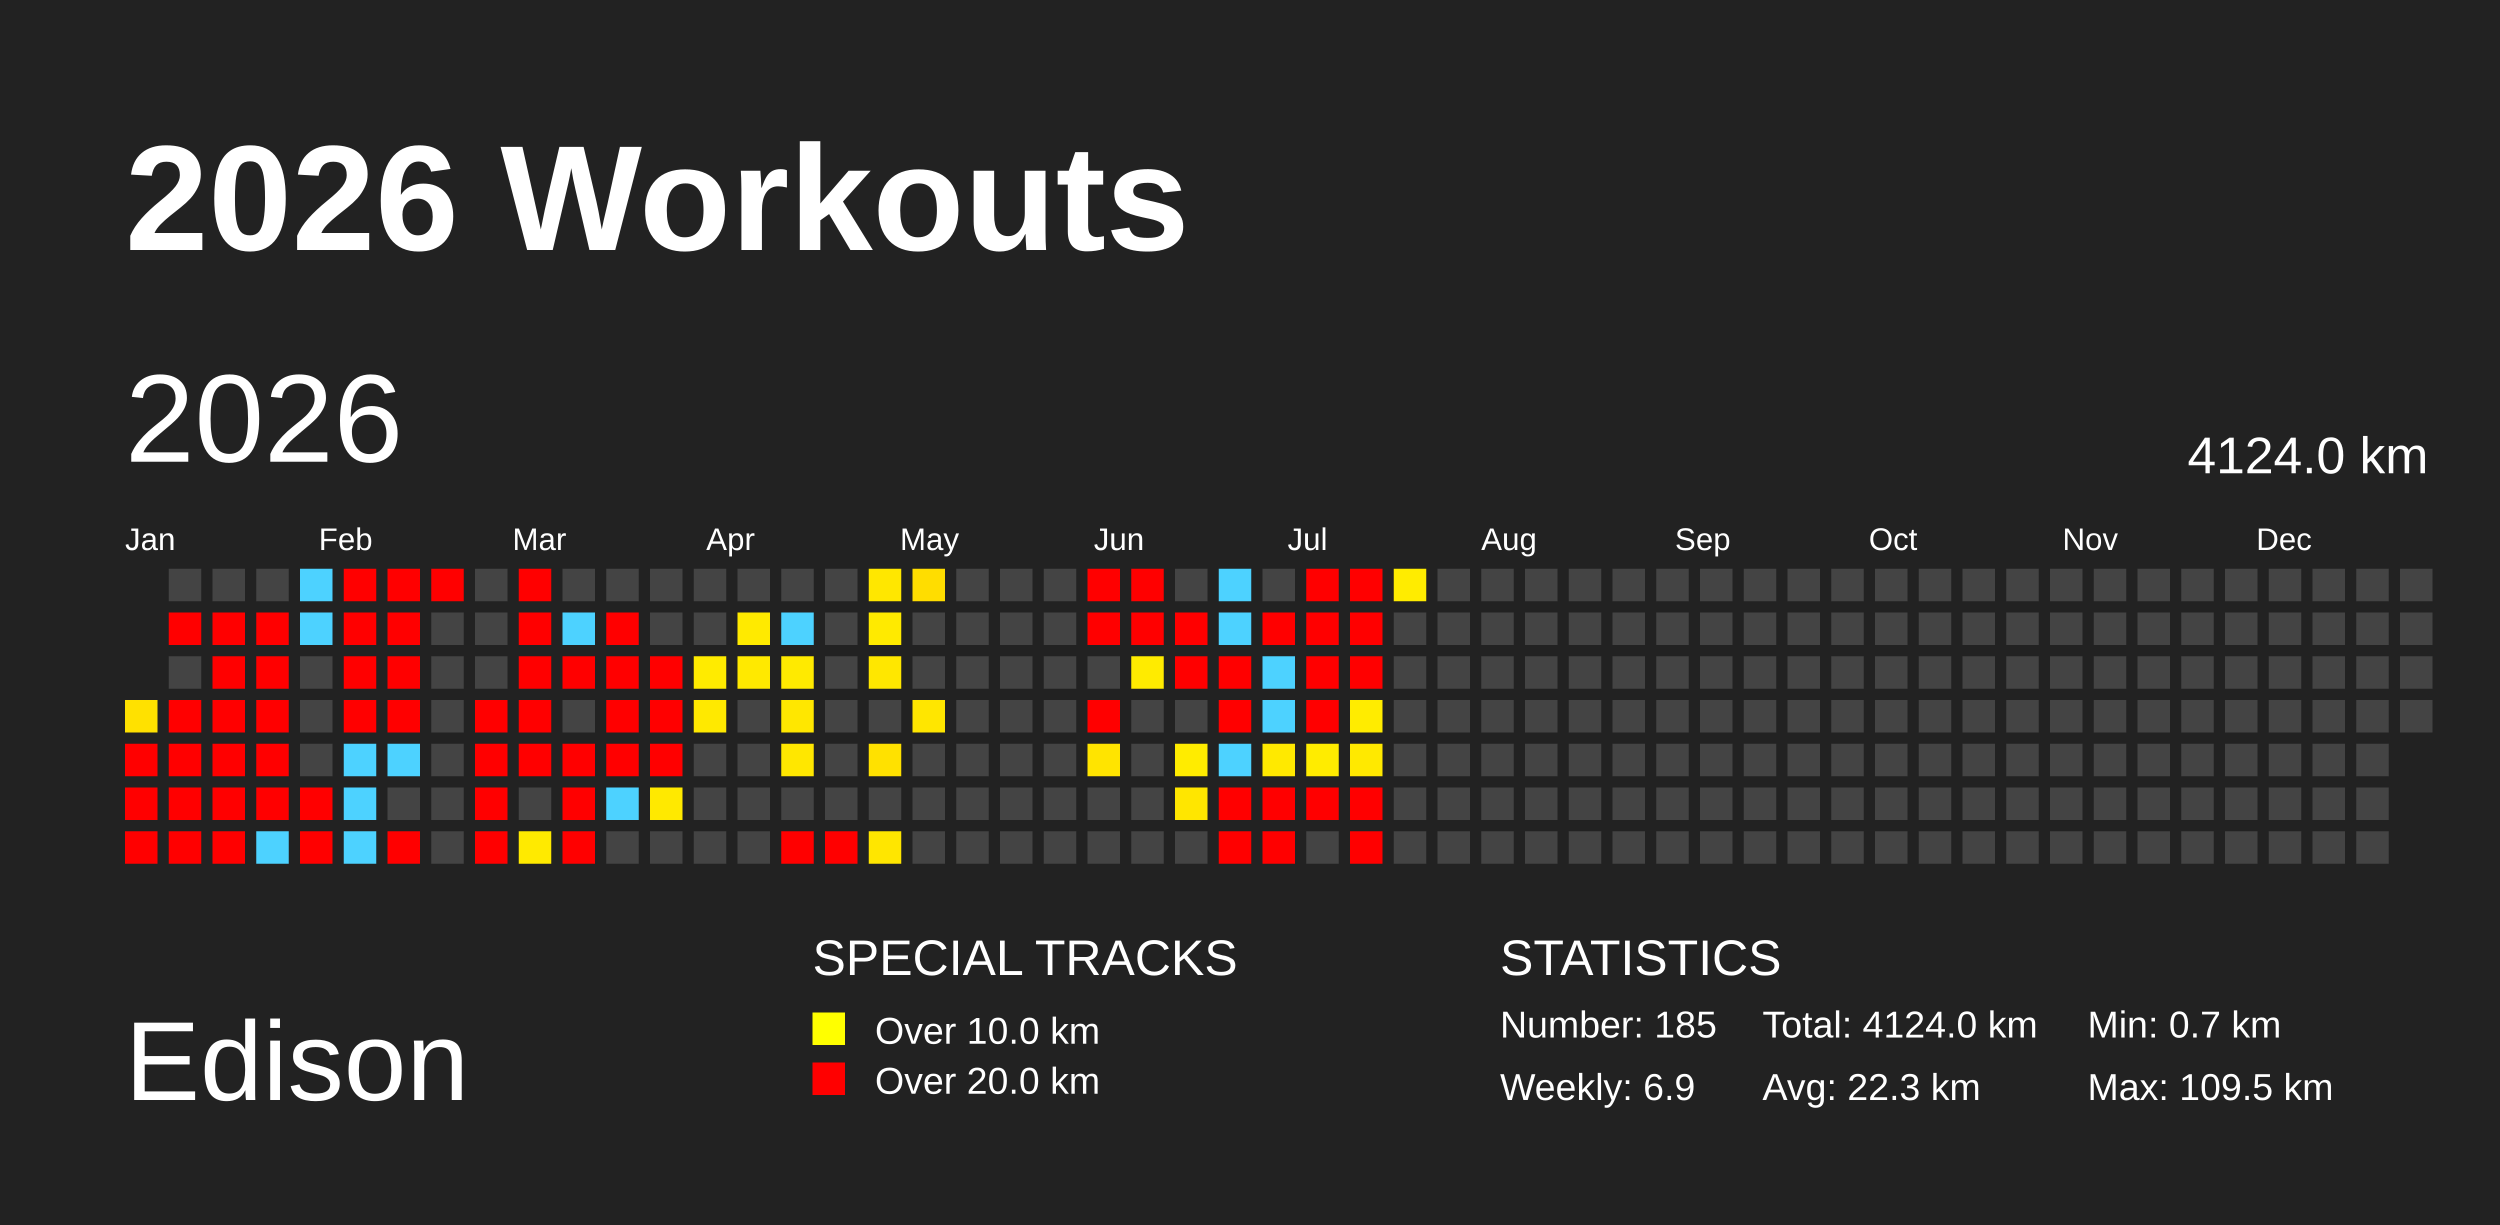
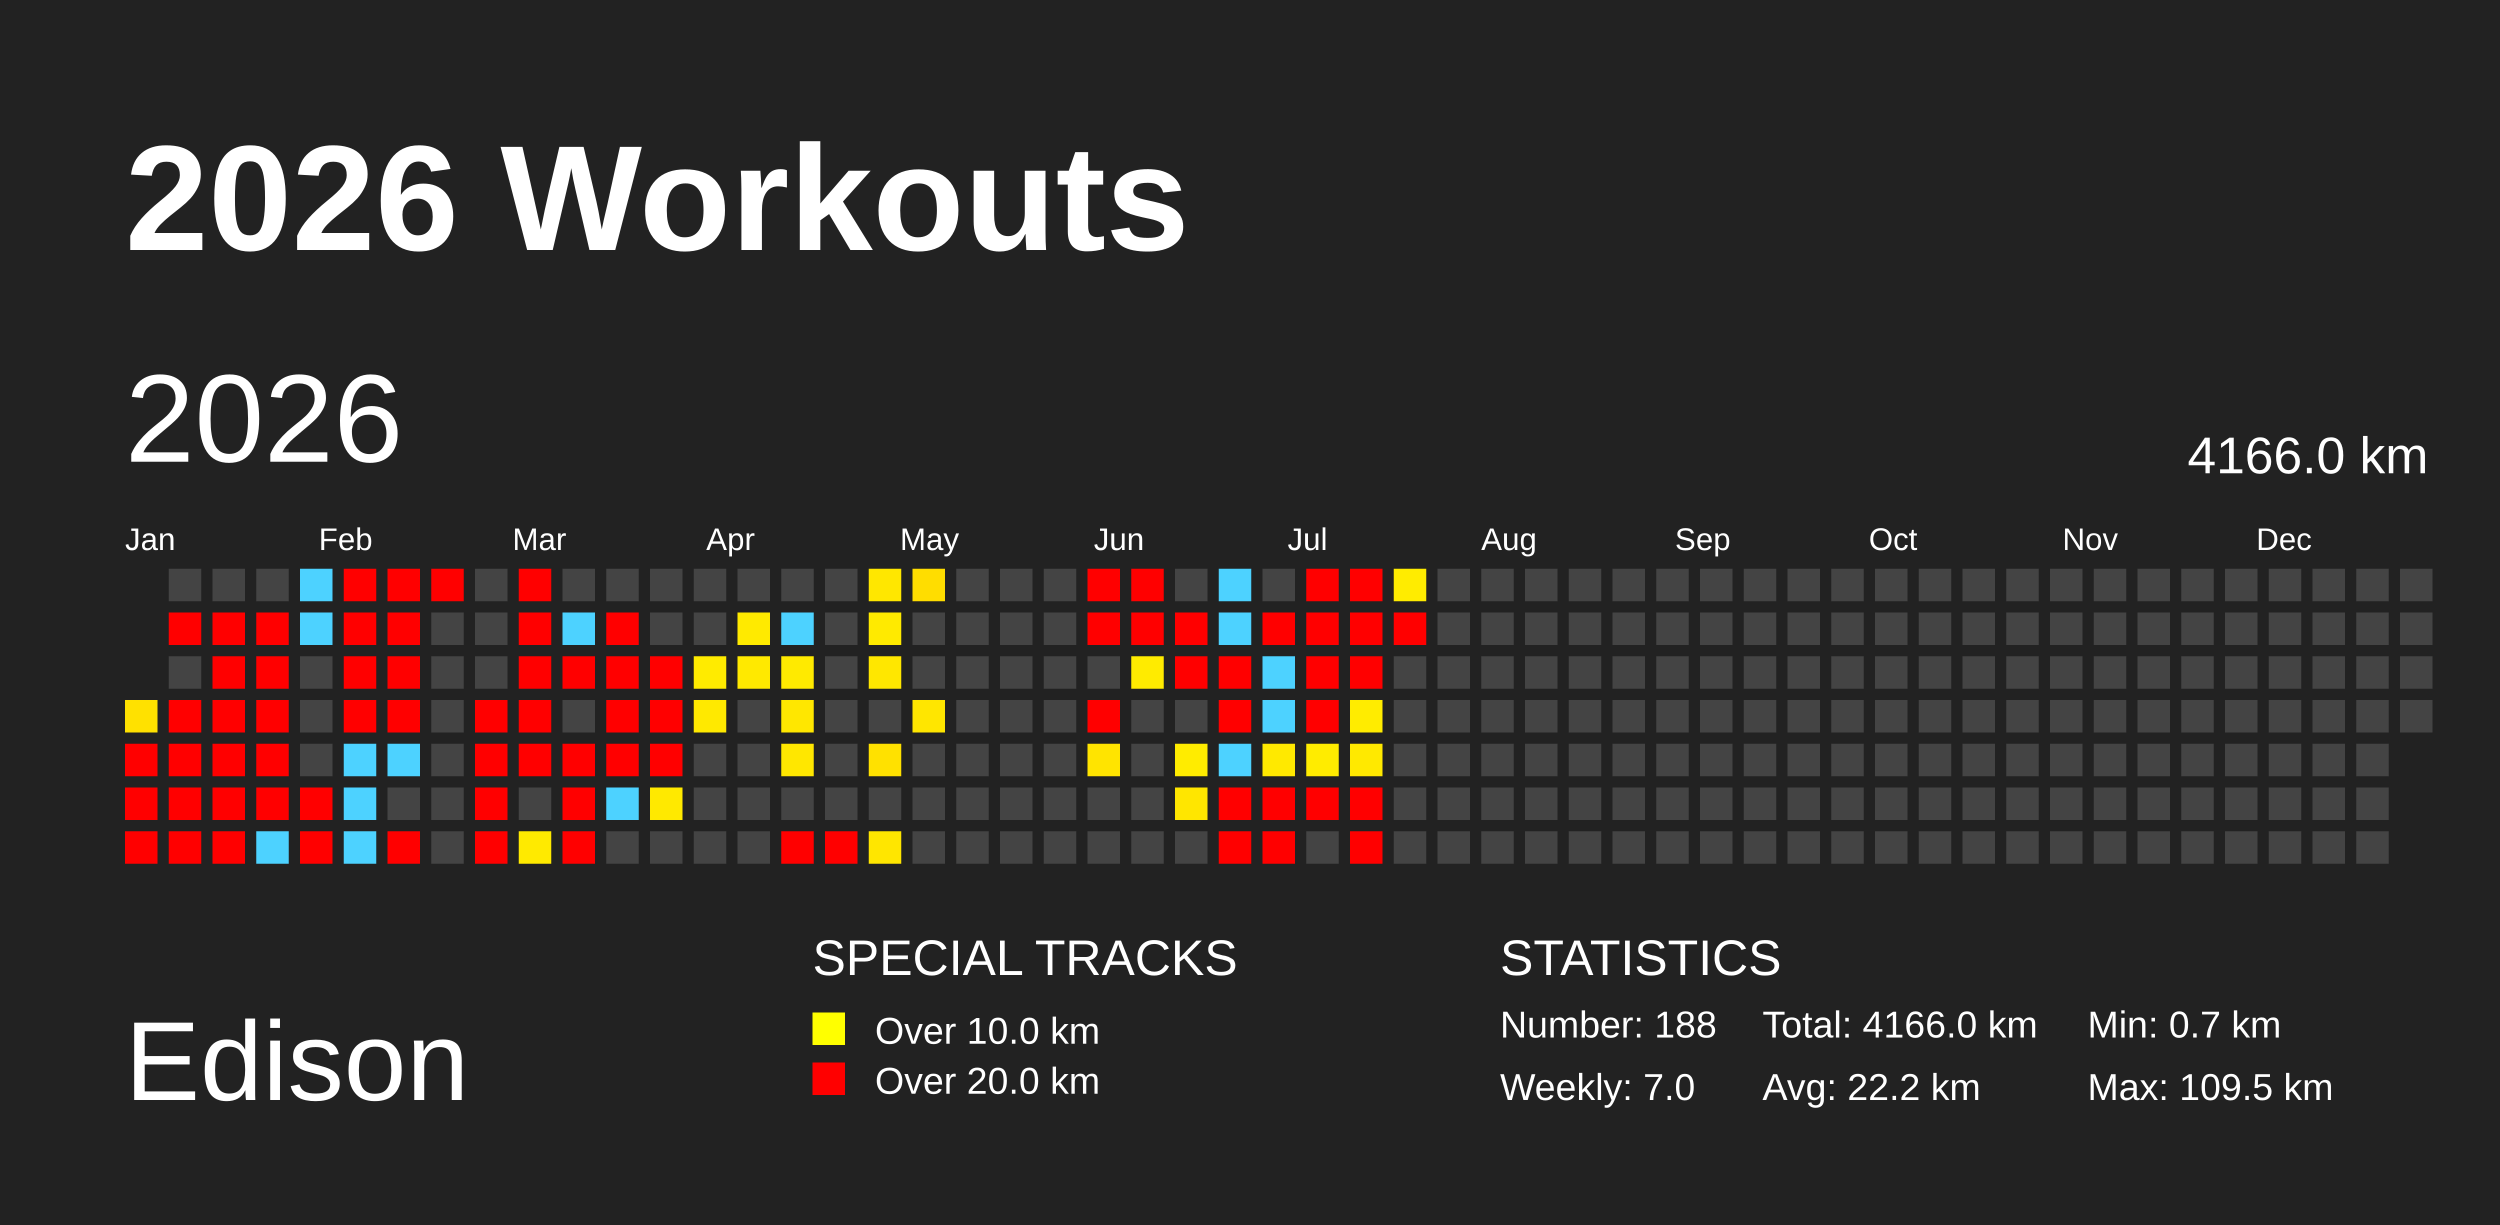
<svg xmlns="http://www.w3.org/2000/svg" baseProfile="full" height="98mm" version="1.1" viewBox="0,0,200,98" width="200mm">
  <defs />
  <rect fill="#222222" height="98" width="200" x="0" y="0" />
  <text fill="#FFFFFF" style="font-size:12px; font-family:Arial; font-weight:bold;" x="10" y="20">2026 Workouts</text>
  <text fill="#FFFFFF" style="font-size:9px; font-family:Arial" x="10" y="88">Edison</text>
  <text fill="#FFFFFF" style="font-size:4px; font-family:Arial" x="65" y="78">SPECIAL TRACKS</text>
  <rect fill="yellow" height="2.6" width="2.6" x="65" y="81" />
  <text fill="#FFFFFF" style="font-size:3px; font-family:Arial" x="70" y="83.5">Over 10.0 km</text>
  <rect fill="red" height="2.6" width="2.6" x="65" y="85" />
  <text fill="#FFFFFF" style="font-size:3px; font-family:Arial" x="70" y="87.5">Over 20.0 km</text>
  <text fill="#FFFFFF" style="font-size:4px; font-family:Arial" x="120" y="78">STATISTICS</text>
-   <text fill="#FFFFFF" style="font-size:3px; font-family:Arial" x="120" y="83">Number: 185</text>
-   <text fill="#FFFFFF" style="font-size:3px; font-family:Arial" x="120" y="88">Weekly: 6.9</text>
-   <text fill="#FFFFFF" style="font-size:3px; font-family:Arial" x="141" y="83">Total: 4124.0 km</text>
-   <text fill="#FFFFFF" style="font-size:3px; font-family:Arial" x="141" y="88">Avg: 22.3 km</text>
+   <text fill="#FFFFFF" style="font-size:3px; font-family:Arial" x="120" y="83">Number: 188</text>
+   <text fill="#FFFFFF" style="font-size:3px; font-family:Arial" x="120" y="88">Weekly: 7.0</text>
+   <text fill="#FFFFFF" style="font-size:3px; font-family:Arial" x="141" y="83">Total: 4166.0 km</text>
+   <text fill="#FFFFFF" style="font-size:3px; font-family:Arial" x="141" y="88">Avg: 22.2 km</text>
  <text fill="#FFFFFF" style="font-size:3px; font-family:Arial" x="167" y="83">Min: 0.7 km</text>
  <text fill="#FFFFFF" style="font-size:3px; font-family:Arial" x="167" y="88">Max: 109.5 km</text>
  <text dominant-baseline="hanging" fill="#FFFFFF" style="font-size:10.0px; font-family:Arial;" x="10" y="30">2026</text>
-   <text dominant-baseline="hanging" fill="#FFFFFF" style="font-size:4.125px; font-family:Arial;" x="175" y="35">4124.0 km</text>
+   <text dominant-baseline="hanging" fill="#FFFFFF" style="font-size:4.125px; font-family:Arial;" x="175" y="35">4166.0 km</text>
  <text fill="#FFFFFF" style="font-size:2.5px; font-family:Arial" x="10.0" y="44">Jan</text>
  <text fill="#FFFFFF" style="font-size:2.5px; font-family:Arial" x="25.5" y="44">Feb</text>
  <text fill="#FFFFFF" style="font-size:2.5px; font-family:Arial" x="41.0" y="44">Mar</text>
  <text fill="#FFFFFF" style="font-size:2.5px; font-family:Arial" x="56.5" y="44">Apr</text>
  <text fill="#FFFFFF" style="font-size:2.5px; font-family:Arial" x="72.0" y="44">May</text>
  <text fill="#FFFFFF" style="font-size:2.5px; font-family:Arial" x="87.5" y="44">Jun</text>
  <text fill="#FFFFFF" style="font-size:2.5px; font-family:Arial" x="103.0" y="44">Jul</text>
  <text fill="#FFFFFF" style="font-size:2.5px; font-family:Arial" x="118.5" y="44">Aug</text>
  <text fill="#FFFFFF" style="font-size:2.5px; font-family:Arial" x="134.0" y="44">Sep</text>
  <text fill="#FFFFFF" style="font-size:2.5px; font-family:Arial" x="149.5" y="44">Oct</text>
  <text fill="#FFFFFF" style="font-size:2.5px; font-family:Arial" x="165.0" y="44">Nov</text>
  <text fill="#FFFFFF" style="font-size:2.5px; font-family:Arial" x="180.5" y="44">Dec</text>
  <rect fill="#ffe100" height="2.6" width="2.6" x="10.0" y="56.0" />
  <rect fill="red" height="2.6" width="2.6" x="10.0" y="59.5" />
  <rect fill="red" height="2.6" width="2.6" x="10.0" y="63.0" />
  <rect fill="red" height="2.6" width="2.6" x="10.0" y="66.5" />
  <rect fill="#444444" height="2.6" width="2.6" x="13.5" y="45.5" />
  <rect fill="red" height="2.6" width="2.6" x="13.5" y="49.0" />
  <rect fill="#444444" height="2.6" width="2.6" x="13.5" y="52.5" />
  <rect fill="red" height="2.6" width="2.6" x="13.5" y="56.0" />
  <rect fill="red" height="2.6" width="2.6" x="13.5" y="59.5" />
  <rect fill="red" height="2.6" width="2.6" x="13.5" y="63.0" />
  <rect fill="red" height="2.6" width="2.6" x="13.5" y="66.5" />
  <rect fill="#444444" height="2.6" width="2.6" x="17.0" y="45.5" />
  <rect fill="red" height="2.6" width="2.6" x="17.0" y="49.0" />
  <rect fill="red" height="2.6" width="2.6" x="17.0" y="52.5" />
  <rect fill="red" height="2.6" width="2.6" x="17.0" y="56.0" />
  <rect fill="red" height="2.6" width="2.6" x="17.0" y="59.5" />
  <rect fill="red" height="2.6" width="2.6" x="17.0" y="63.0" />
  <rect fill="red" height="2.6" width="2.6" x="17.0" y="66.5" />
  <rect fill="#444444" height="2.6" width="2.6" x="20.5" y="45.5" />
  <rect fill="red" height="2.6" width="2.6" x="20.5" y="49.0" />
  <rect fill="red" height="2.6" width="2.6" x="20.5" y="52.5" />
  <rect fill="red" height="2.6" width="2.6" x="20.5" y="56.0" />
  <rect fill="red" height="2.6" width="2.6" x="20.5" y="59.5" />
  <rect fill="red" height="2.6" width="2.6" x="20.5" y="63.0" />
  <rect fill="#4dd2ff" height="2.6" width="2.6" x="20.5" y="66.5" />
  <rect fill="#4dd2ff" height="2.6" width="2.6" x="24.0" y="45.5" />
  <rect fill="#4dd2ff" height="2.6" width="2.6" x="24.0" y="49.0" />
  <rect fill="#444444" height="2.6" width="2.6" x="24.0" y="52.5" />
  <rect fill="#444444" height="2.6" width="2.6" x="24.0" y="56.0" />
  <rect fill="#444444" height="2.6" width="2.6" x="24.0" y="59.5" />
  <rect fill="red" height="2.6" width="2.6" x="24.0" y="63.0" />
  <rect fill="red" height="2.6" width="2.6" x="24.0" y="66.5" />
  <rect fill="red" height="2.6" width="2.6" x="27.5" y="45.5" />
  <rect fill="red" height="2.6" width="2.6" x="27.5" y="49.0" />
  <rect fill="red" height="2.6" width="2.6" x="27.5" y="52.5" />
  <rect fill="red" height="2.6" width="2.6" x="27.5" y="56.0" />
  <rect fill="#4dd2ff" height="2.6" width="2.6" x="27.5" y="59.5" />
  <rect fill="#4dd2ff" height="2.6" width="2.6" x="27.5" y="63.0" />
  <rect fill="#4dd2ff" height="2.6" width="2.6" x="27.5" y="66.5" />
  <rect fill="red" height="2.6" width="2.6" x="31.0" y="45.5" />
  <rect fill="red" height="2.6" width="2.6" x="31.0" y="49.0" />
  <rect fill="red" height="2.6" width="2.6" x="31.0" y="52.5" />
  <rect fill="red" height="2.6" width="2.6" x="31.0" y="56.0" />
  <rect fill="#4dd2ff" height="2.6" width="2.6" x="31.0" y="59.5" />
  <rect fill="#444444" height="2.6" width="2.6" x="31.0" y="63.0" />
  <rect fill="red" height="2.6" width="2.6" x="31.0" y="66.5" />
  <rect fill="red" height="2.6" width="2.6" x="34.5" y="45.5" />
  <rect fill="#444444" height="2.6" width="2.6" x="34.5" y="49.0" />
  <rect fill="#444444" height="2.6" width="2.6" x="34.5" y="52.5" />
  <rect fill="#444444" height="2.6" width="2.6" x="34.5" y="56.0" />
  <rect fill="#444444" height="2.6" width="2.6" x="34.5" y="59.5" />
  <rect fill="#444444" height="2.6" width="2.6" x="34.5" y="63.0" />
  <rect fill="#444444" height="2.6" width="2.6" x="34.5" y="66.5" />
  <rect fill="#444444" height="2.6" width="2.6" x="38.0" y="45.5" />
  <rect fill="#444444" height="2.6" width="2.6" x="38.0" y="49.0" />
  <rect fill="#444444" height="2.6" width="2.6" x="38.0" y="52.5" />
  <rect fill="red" height="2.6" width="2.6" x="38.0" y="56.0" />
  <rect fill="red" height="2.6" width="2.6" x="38.0" y="59.5" />
  <rect fill="red" height="2.6" width="2.6" x="38.0" y="63.0" />
  <rect fill="red" height="2.6" width="2.6" x="38.0" y="66.5" />
  <rect fill="red" height="2.6" width="2.6" x="41.5" y="45.5" />
  <rect fill="red" height="2.6" width="2.6" x="41.5" y="49.0" />
  <rect fill="red" height="2.6" width="2.6" x="41.5" y="52.5" />
  <rect fill="red" height="2.6" width="2.6" x="41.5" y="56.0" />
  <rect fill="red" height="2.6" width="2.6" x="41.5" y="59.5" />
  <rect fill="#444444" height="2.6" width="2.6" x="41.5" y="63.0" />
  <rect fill="#ffea00" height="2.6" width="2.6" x="41.5" y="66.5" />
  <rect fill="#444444" height="2.6" width="2.6" x="45.0" y="45.5" />
  <rect fill="#4dd2ff" height="2.6" width="2.6" x="45.0" y="49.0" />
  <rect fill="red" height="2.6" width="2.6" x="45.0" y="52.5" />
  <rect fill="#444444" height="2.6" width="2.6" x="45.0" y="56.0" />
  <rect fill="red" height="2.6" width="2.6" x="45.0" y="59.5" />
  <rect fill="red" height="2.6" width="2.6" x="45.0" y="63.0" />
  <rect fill="red" height="2.6" width="2.6" x="45.0" y="66.5" />
  <rect fill="#444444" height="2.6" width="2.6" x="48.5" y="45.5" />
  <rect fill="red" height="2.6" width="2.6" x="48.5" y="49.0" />
  <rect fill="red" height="2.6" width="2.6" x="48.5" y="52.5" />
  <rect fill="red" height="2.6" width="2.6" x="48.5" y="56.0" />
  <rect fill="red" height="2.6" width="2.6" x="48.5" y="59.5" />
  <rect fill="#4dd2ff" height="2.6" width="2.6" x="48.5" y="63.0" />
  <rect fill="#444444" height="2.6" width="2.6" x="48.5" y="66.5" />
  <rect fill="#444444" height="2.6" width="2.6" x="52.0" y="45.5" />
  <rect fill="#444444" height="2.6" width="2.6" x="52.0" y="49.0" />
  <rect fill="red" height="2.6" width="2.6" x="52.0" y="52.5" />
  <rect fill="red" height="2.6" width="2.6" x="52.0" y="56.0" />
  <rect fill="red" height="2.6" width="2.6" x="52.0" y="59.5" />
  <rect fill="#ffe900" height="2.6" width="2.6" x="52.0" y="63.0" />
  <rect fill="#444444" height="2.6" width="2.6" x="52.0" y="66.5" />
  <rect fill="#444444" height="2.6" width="2.6" x="55.5" y="45.5" />
  <rect fill="#444444" height="2.6" width="2.6" x="55.5" y="49.0" />
  <rect fill="#ffeb00" height="2.6" width="2.6" x="55.5" y="52.5" />
  <rect fill="#ffe900" height="2.6" width="2.6" x="55.5" y="56.0" />
  <rect fill="#444444" height="2.6" width="2.6" x="55.5" y="59.5" />
  <rect fill="#444444" height="2.6" width="2.6" x="55.5" y="63.0" />
  <rect fill="#444444" height="2.6" width="2.6" x="55.5" y="66.5" />
  <rect fill="#444444" height="2.6" width="2.6" x="59.0" y="45.5" />
  <rect fill="#ffea00" height="2.6" width="2.6" x="59.0" y="49.0" />
  <rect fill="#ffe900" height="2.6" width="2.6" x="59.0" y="52.5" />
  <rect fill="#444444" height="2.6" width="2.6" x="59.0" y="56.0" />
  <rect fill="#444444" height="2.6" width="2.6" x="59.0" y="59.5" />
  <rect fill="#444444" height="2.6" width="2.6" x="59.0" y="63.0" />
  <rect fill="#444444" height="2.6" width="2.6" x="59.0" y="66.5" />
  <rect fill="#444444" height="2.6" width="2.6" x="62.5" y="45.5" />
  <rect fill="#4dd2ff" height="2.6" width="2.6" x="62.5" y="49.0" />
  <rect fill="#ffea00" height="2.6" width="2.6" x="62.5" y="52.5" />
  <rect fill="#ffe700" height="2.6" width="2.6" x="62.5" y="56.0" />
  <rect fill="#ffe700" height="2.6" width="2.6" x="62.5" y="59.5" />
  <rect fill="#444444" height="2.6" width="2.6" x="62.5" y="63.0" />
  <rect fill="red" height="2.6" width="2.6" x="62.5" y="66.5" />
  <rect fill="#444444" height="2.6" width="2.6" x="66.0" y="45.5" />
  <rect fill="#444444" height="2.6" width="2.6" x="66.0" y="49.0" />
  <rect fill="#444444" height="2.6" width="2.6" x="66.0" y="52.5" />
  <rect fill="#444444" height="2.6" width="2.6" x="66.0" y="56.0" />
  <rect fill="#444444" height="2.6" width="2.6" x="66.0" y="59.5" />
  <rect fill="#444444" height="2.6" width="2.6" x="66.0" y="63.0" />
  <rect fill="red" height="2.6" width="2.6" x="66.0" y="66.5" />
  <rect fill="#ffe700" height="2.6" width="2.6" x="69.5" y="45.5" />
  <rect fill="#ffea00" height="2.6" width="2.6" x="69.5" y="49.0" />
  <rect fill="#ffe700" height="2.6" width="2.6" x="69.5" y="52.5" />
  <rect fill="#444444" height="2.6" width="2.6" x="69.5" y="56.0" />
  <rect fill="#ffe100" height="2.6" width="2.6" x="69.5" y="59.5" />
  <rect fill="#444444" height="2.6" width="2.6" x="69.5" y="63.0" />
  <rect fill="#ffe600" height="2.6" width="2.6" x="69.5" y="66.5" />
  <rect fill="#ffdd00" height="2.6" width="2.6" x="73.0" y="45.5" />
  <rect fill="#444444" height="2.6" width="2.6" x="73.0" y="49.0" />
  <rect fill="#444444" height="2.6" width="2.6" x="73.0" y="52.5" />
  <rect fill="#ffe600" height="2.6" width="2.6" x="73.0" y="56.0" />
  <rect fill="#444444" height="2.6" width="2.6" x="73.0" y="59.5" />
  <rect fill="#444444" height="2.6" width="2.6" x="73.0" y="63.0" />
  <rect fill="#444444" height="2.6" width="2.6" x="73.0" y="66.5" />
  <rect fill="#444444" height="2.6" width="2.6" x="76.5" y="45.5" />
  <rect fill="#444444" height="2.6" width="2.6" x="76.5" y="49.0" />
  <rect fill="#444444" height="2.6" width="2.6" x="76.5" y="52.5" />
  <rect fill="#444444" height="2.6" width="2.6" x="76.5" y="56.0" />
  <rect fill="#444444" height="2.6" width="2.6" x="76.5" y="59.5" />
  <rect fill="#444444" height="2.6" width="2.6" x="76.5" y="63.0" />
  <rect fill="#444444" height="2.6" width="2.6" x="76.5" y="66.5" />
  <rect fill="#444444" height="2.6" width="2.6" x="80.0" y="45.5" />
  <rect fill="#444444" height="2.6" width="2.6" x="80.0" y="49.0" />
  <rect fill="#444444" height="2.6" width="2.6" x="80.0" y="52.5" />
  <rect fill="#444444" height="2.6" width="2.6" x="80.0" y="56.0" />
  <rect fill="#444444" height="2.6" width="2.6" x="80.0" y="59.5" />
  <rect fill="#444444" height="2.6" width="2.6" x="80.0" y="63.0" />
  <rect fill="#444444" height="2.6" width="2.6" x="80.0" y="66.5" />
  <rect fill="#444444" height="2.6" width="2.6" x="83.5" y="45.5" />
  <rect fill="#444444" height="2.6" width="2.6" x="83.5" y="49.0" />
  <rect fill="#444444" height="2.6" width="2.6" x="83.5" y="52.5" />
  <rect fill="#444444" height="2.6" width="2.6" x="83.5" y="56.0" />
  <rect fill="#444444" height="2.6" width="2.6" x="83.5" y="59.5" />
  <rect fill="#444444" height="2.6" width="2.6" x="83.5" y="63.0" />
  <rect fill="#444444" height="2.6" width="2.6" x="83.5" y="66.5" />
  <rect fill="red" height="2.6" width="2.6" x="87.0" y="45.5" />
  <rect fill="red" height="2.6" width="2.6" x="87.0" y="49.0" />
  <rect fill="#444444" height="2.6" width="2.6" x="87.0" y="52.5" />
  <rect fill="red" height="2.6" width="2.6" x="87.0" y="56.0" />
  <rect fill="#ffe400" height="2.6" width="2.6" x="87.0" y="59.5" />
  <rect fill="#444444" height="2.6" width="2.6" x="87.0" y="63.0" />
  <rect fill="#444444" height="2.6" width="2.6" x="87.0" y="66.5" />
  <rect fill="red" height="2.6" width="2.6" x="90.5" y="45.5" />
  <rect fill="red" height="2.6" width="2.6" x="90.5" y="49.0" />
  <rect fill="#ffeb00" height="2.6" width="2.6" x="90.5" y="52.5" />
  <rect fill="#444444" height="2.6" width="2.6" x="90.5" y="56.0" />
  <rect fill="#444444" height="2.6" width="2.6" x="90.5" y="59.5" />
  <rect fill="#444444" height="2.6" width="2.6" x="90.5" y="63.0" />
  <rect fill="#444444" height="2.6" width="2.6" x="90.5" y="66.5" />
  <rect fill="#444444" height="2.6" width="2.6" x="94.0" y="45.5" />
  <rect fill="red" height="2.6" width="2.6" x="94.0" y="49.0" />
  <rect fill="red" height="2.6" width="2.6" x="94.0" y="52.5" />
  <rect fill="#444444" height="2.6" width="2.6" x="94.0" y="56.0" />
  <rect fill="#ffec00" height="2.6" width="2.6" x="94.0" y="59.5" />
  <rect fill="#ffe600" height="2.6" width="2.6" x="94.0" y="63.0" />
  <rect fill="#444444" height="2.6" width="2.6" x="94.0" y="66.5" />
  <rect fill="#4dd2ff" height="2.6" width="2.6" x="97.5" y="45.5" />
  <rect fill="#4dd2ff" height="2.6" width="2.6" x="97.5" y="49.0" />
  <rect fill="red" height="2.6" width="2.6" x="97.5" y="52.5" />
  <rect fill="red" height="2.6" width="2.6" x="97.5" y="56.0" />
  <rect fill="#4dd2ff" height="2.6" width="2.6" x="97.5" y="59.5" />
  <rect fill="red" height="2.6" width="2.6" x="97.5" y="63.0" />
  <rect fill="red" height="2.6" width="2.6" x="97.5" y="66.5" />
  <rect fill="#444444" height="2.6" width="2.6" x="101.0" y="45.5" />
  <rect fill="red" height="2.6" width="2.6" x="101.0" y="49.0" />
  <rect fill="#4dd2ff" height="2.6" width="2.6" x="101.0" y="52.5" />
  <rect fill="#4dd2ff" height="2.6" width="2.6" x="101.0" y="56.0" />
  <rect fill="#ffe900" height="2.6" width="2.6" x="101.0" y="59.5" />
  <rect fill="red" height="2.6" width="2.6" x="101.0" y="63.0" />
  <rect fill="red" height="2.6" width="2.6" x="101.0" y="66.5" />
  <rect fill="red" height="2.6" width="2.6" x="104.5" y="45.5" />
  <rect fill="red" height="2.6" width="2.6" x="104.5" y="49.0" />
  <rect fill="red" height="2.6" width="2.6" x="104.5" y="52.5" />
  <rect fill="red" height="2.6" width="2.6" x="104.5" y="56.0" />
  <rect fill="#ffec00" height="2.6" width="2.6" x="104.5" y="59.5" />
  <rect fill="red" height="2.6" width="2.6" x="104.5" y="63.0" />
  <rect fill="#444444" height="2.6" width="2.6" x="104.5" y="66.5" />
  <rect fill="red" height="2.6" width="2.6" x="108.0" y="45.5" />
  <rect fill="red" height="2.6" width="2.6" x="108.0" y="49.0" />
  <rect fill="red" height="2.6" width="2.6" x="108.0" y="52.5" />
  <rect fill="#ffec00" height="2.6" width="2.6" x="108.0" y="56.0" />
  <rect fill="#ffe900" height="2.6" width="2.6" x="108.0" y="59.5" />
  <rect fill="red" height="2.6" width="2.6" x="108.0" y="63.0" />
  <rect fill="red" height="2.6" width="2.6" x="108.0" y="66.5" />
  <rect fill="#ffec00" height="2.6" width="2.6" x="111.5" y="45.5" />
-   <rect fill="#444444" height="2.6" width="2.6" x="111.5" y="49.0" />
+   <rect fill="red" height="2.6" width="2.6" x="111.5" y="49.0" />
  <rect fill="#444444" height="2.6" width="2.6" x="111.5" y="52.5" />
  <rect fill="#444444" height="2.6" width="2.6" x="111.5" y="56.0" />
  <rect fill="#444444" height="2.6" width="2.6" x="111.5" y="59.5" />
  <rect fill="#444444" height="2.6" width="2.6" x="111.5" y="63.0" />
  <rect fill="#444444" height="2.6" width="2.6" x="111.5" y="66.5" />
  <rect fill="#444444" height="2.6" width="2.6" x="115.0" y="45.5" />
  <rect fill="#444444" height="2.6" width="2.6" x="115.0" y="49.0" />
  <rect fill="#444444" height="2.6" width="2.6" x="115.0" y="52.5" />
  <rect fill="#444444" height="2.6" width="2.6" x="115.0" y="56.0" />
  <rect fill="#444444" height="2.6" width="2.6" x="115.0" y="59.5" />
  <rect fill="#444444" height="2.6" width="2.6" x="115.0" y="63.0" />
  <rect fill="#444444" height="2.6" width="2.6" x="115.0" y="66.5" />
  <rect fill="#444444" height="2.6" width="2.6" x="118.5" y="45.5" />
  <rect fill="#444444" height="2.6" width="2.6" x="118.5" y="49.0" />
  <rect fill="#444444" height="2.6" width="2.6" x="118.5" y="52.5" />
  <rect fill="#444444" height="2.6" width="2.6" x="118.5" y="56.0" />
  <rect fill="#444444" height="2.6" width="2.6" x="118.5" y="59.5" />
  <rect fill="#444444" height="2.6" width="2.6" x="118.5" y="63.0" />
  <rect fill="#444444" height="2.6" width="2.6" x="118.5" y="66.5" />
  <rect fill="#444444" height="2.6" width="2.6" x="122.0" y="45.5" />
  <rect fill="#444444" height="2.6" width="2.6" x="122.0" y="49.0" />
  <rect fill="#444444" height="2.6" width="2.6" x="122.0" y="52.5" />
  <rect fill="#444444" height="2.6" width="2.6" x="122.0" y="56.0" />
  <rect fill="#444444" height="2.6" width="2.6" x="122.0" y="59.5" />
  <rect fill="#444444" height="2.6" width="2.6" x="122.0" y="63.0" />
  <rect fill="#444444" height="2.6" width="2.6" x="122.0" y="66.5" />
  <rect fill="#444444" height="2.6" width="2.6" x="125.5" y="45.5" />
  <rect fill="#444444" height="2.6" width="2.6" x="125.5" y="49.0" />
  <rect fill="#444444" height="2.6" width="2.6" x="125.5" y="52.5" />
  <rect fill="#444444" height="2.6" width="2.6" x="125.5" y="56.0" />
  <rect fill="#444444" height="2.6" width="2.6" x="125.5" y="59.5" />
  <rect fill="#444444" height="2.6" width="2.6" x="125.5" y="63.0" />
  <rect fill="#444444" height="2.6" width="2.6" x="125.5" y="66.5" />
  <rect fill="#444444" height="2.6" width="2.6" x="129.0" y="45.5" />
  <rect fill="#444444" height="2.6" width="2.6" x="129.0" y="49.0" />
  <rect fill="#444444" height="2.6" width="2.6" x="129.0" y="52.5" />
  <rect fill="#444444" height="2.6" width="2.6" x="129.0" y="56.0" />
  <rect fill="#444444" height="2.6" width="2.6" x="129.0" y="59.5" />
  <rect fill="#444444" height="2.6" width="2.6" x="129.0" y="63.0" />
  <rect fill="#444444" height="2.6" width="2.6" x="129.0" y="66.5" />
  <rect fill="#444444" height="2.6" width="2.6" x="132.5" y="45.5" />
  <rect fill="#444444" height="2.6" width="2.6" x="132.5" y="49.0" />
  <rect fill="#444444" height="2.6" width="2.6" x="132.5" y="52.5" />
  <rect fill="#444444" height="2.6" width="2.6" x="132.5" y="56.0" />
  <rect fill="#444444" height="2.6" width="2.6" x="132.5" y="59.5" />
  <rect fill="#444444" height="2.6" width="2.6" x="132.5" y="63.0" />
  <rect fill="#444444" height="2.6" width="2.6" x="132.5" y="66.5" />
  <rect fill="#444444" height="2.6" width="2.6" x="136.0" y="45.5" />
  <rect fill="#444444" height="2.6" width="2.6" x="136.0" y="49.0" />
  <rect fill="#444444" height="2.6" width="2.6" x="136.0" y="52.5" />
  <rect fill="#444444" height="2.6" width="2.6" x="136.0" y="56.0" />
  <rect fill="#444444" height="2.6" width="2.6" x="136.0" y="59.5" />
  <rect fill="#444444" height="2.6" width="2.6" x="136.0" y="63.0" />
  <rect fill="#444444" height="2.6" width="2.6" x="136.0" y="66.5" />
  <rect fill="#444444" height="2.6" width="2.6" x="139.5" y="45.5" />
  <rect fill="#444444" height="2.6" width="2.6" x="139.5" y="49.0" />
  <rect fill="#444444" height="2.6" width="2.6" x="139.5" y="52.5" />
  <rect fill="#444444" height="2.6" width="2.6" x="139.5" y="56.0" />
  <rect fill="#444444" height="2.6" width="2.6" x="139.5" y="59.5" />
  <rect fill="#444444" height="2.6" width="2.6" x="139.5" y="63.0" />
  <rect fill="#444444" height="2.6" width="2.6" x="139.5" y="66.5" />
  <rect fill="#444444" height="2.6" width="2.6" x="143.0" y="45.5" />
  <rect fill="#444444" height="2.6" width="2.6" x="143.0" y="49.0" />
  <rect fill="#444444" height="2.6" width="2.6" x="143.0" y="52.5" />
  <rect fill="#444444" height="2.6" width="2.6" x="143.0" y="56.0" />
  <rect fill="#444444" height="2.6" width="2.6" x="143.0" y="59.5" />
  <rect fill="#444444" height="2.6" width="2.6" x="143.0" y="63.0" />
  <rect fill="#444444" height="2.6" width="2.6" x="143.0" y="66.5" />
  <rect fill="#444444" height="2.6" width="2.6" x="146.5" y="45.5" />
  <rect fill="#444444" height="2.6" width="2.6" x="146.5" y="49.0" />
  <rect fill="#444444" height="2.6" width="2.6" x="146.5" y="52.5" />
  <rect fill="#444444" height="2.6" width="2.6" x="146.5" y="56.0" />
  <rect fill="#444444" height="2.6" width="2.6" x="146.5" y="59.5" />
  <rect fill="#444444" height="2.6" width="2.6" x="146.5" y="63.0" />
  <rect fill="#444444" height="2.6" width="2.6" x="146.5" y="66.5" />
  <rect fill="#444444" height="2.6" width="2.6" x="150.0" y="45.5" />
  <rect fill="#444444" height="2.6" width="2.6" x="150.0" y="49.0" />
  <rect fill="#444444" height="2.6" width="2.6" x="150.0" y="52.5" />
  <rect fill="#444444" height="2.6" width="2.6" x="150.0" y="56.0" />
  <rect fill="#444444" height="2.6" width="2.6" x="150.0" y="59.5" />
  <rect fill="#444444" height="2.6" width="2.6" x="150.0" y="63.0" />
  <rect fill="#444444" height="2.6" width="2.6" x="150.0" y="66.5" />
  <rect fill="#444444" height="2.6" width="2.6" x="153.5" y="45.5" />
  <rect fill="#444444" height="2.6" width="2.6" x="153.5" y="49.0" />
  <rect fill="#444444" height="2.6" width="2.6" x="153.5" y="52.5" />
  <rect fill="#444444" height="2.6" width="2.6" x="153.5" y="56.0" />
  <rect fill="#444444" height="2.6" width="2.6" x="153.5" y="59.5" />
  <rect fill="#444444" height="2.6" width="2.6" x="153.5" y="63.0" />
  <rect fill="#444444" height="2.6" width="2.6" x="153.5" y="66.5" />
  <rect fill="#444444" height="2.6" width="2.6" x="157.0" y="45.5" />
  <rect fill="#444444" height="2.6" width="2.6" x="157.0" y="49.0" />
  <rect fill="#444444" height="2.6" width="2.6" x="157.0" y="52.5" />
  <rect fill="#444444" height="2.6" width="2.6" x="157.0" y="56.0" />
  <rect fill="#444444" height="2.6" width="2.6" x="157.0" y="59.5" />
  <rect fill="#444444" height="2.6" width="2.6" x="157.0" y="63.0" />
  <rect fill="#444444" height="2.6" width="2.6" x="157.0" y="66.5" />
  <rect fill="#444444" height="2.6" width="2.6" x="160.5" y="45.5" />
  <rect fill="#444444" height="2.6" width="2.6" x="160.5" y="49.0" />
  <rect fill="#444444" height="2.6" width="2.6" x="160.5" y="52.5" />
  <rect fill="#444444" height="2.6" width="2.6" x="160.5" y="56.0" />
  <rect fill="#444444" height="2.6" width="2.6" x="160.5" y="59.5" />
  <rect fill="#444444" height="2.6" width="2.6" x="160.5" y="63.0" />
  <rect fill="#444444" height="2.6" width="2.6" x="160.5" y="66.5" />
  <rect fill="#444444" height="2.6" width="2.6" x="164.0" y="45.5" />
  <rect fill="#444444" height="2.6" width="2.6" x="164.0" y="49.0" />
  <rect fill="#444444" height="2.6" width="2.6" x="164.0" y="52.5" />
  <rect fill="#444444" height="2.6" width="2.6" x="164.0" y="56.0" />
  <rect fill="#444444" height="2.6" width="2.6" x="164.0" y="59.5" />
  <rect fill="#444444" height="2.6" width="2.6" x="164.0" y="63.0" />
  <rect fill="#444444" height="2.6" width="2.6" x="164.0" y="66.5" />
  <rect fill="#444444" height="2.6" width="2.6" x="167.5" y="45.5" />
  <rect fill="#444444" height="2.6" width="2.6" x="167.5" y="49.0" />
  <rect fill="#444444" height="2.6" width="2.6" x="167.5" y="52.5" />
  <rect fill="#444444" height="2.6" width="2.6" x="167.5" y="56.0" />
  <rect fill="#444444" height="2.6" width="2.6" x="167.5" y="59.5" />
  <rect fill="#444444" height="2.6" width="2.6" x="167.5" y="63.0" />
  <rect fill="#444444" height="2.6" width="2.6" x="167.5" y="66.5" />
  <rect fill="#444444" height="2.6" width="2.6" x="171.0" y="45.5" />
  <rect fill="#444444" height="2.6" width="2.6" x="171.0" y="49.0" />
  <rect fill="#444444" height="2.6" width="2.6" x="171.0" y="52.5" />
  <rect fill="#444444" height="2.6" width="2.6" x="171.0" y="56.0" />
  <rect fill="#444444" height="2.6" width="2.6" x="171.0" y="59.5" />
  <rect fill="#444444" height="2.6" width="2.6" x="171.0" y="63.0" />
  <rect fill="#444444" height="2.6" width="2.6" x="171.0" y="66.5" />
  <rect fill="#444444" height="2.6" width="2.6" x="174.5" y="45.5" />
  <rect fill="#444444" height="2.6" width="2.6" x="174.5" y="49.0" />
  <rect fill="#444444" height="2.6" width="2.6" x="174.5" y="52.5" />
  <rect fill="#444444" height="2.6" width="2.6" x="174.5" y="56.0" />
  <rect fill="#444444" height="2.6" width="2.6" x="174.5" y="59.5" />
  <rect fill="#444444" height="2.6" width="2.6" x="174.5" y="63.0" />
  <rect fill="#444444" height="2.6" width="2.6" x="174.5" y="66.5" />
  <rect fill="#444444" height="2.6" width="2.6" x="178.0" y="45.5" />
  <rect fill="#444444" height="2.6" width="2.6" x="178.0" y="49.0" />
  <rect fill="#444444" height="2.6" width="2.6" x="178.0" y="52.5" />
  <rect fill="#444444" height="2.6" width="2.6" x="178.0" y="56.0" />
  <rect fill="#444444" height="2.6" width="2.6" x="178.0" y="59.5" />
  <rect fill="#444444" height="2.6" width="2.6" x="178.0" y="63.0" />
  <rect fill="#444444" height="2.6" width="2.6" x="178.0" y="66.5" />
  <rect fill="#444444" height="2.6" width="2.6" x="181.5" y="45.5" />
  <rect fill="#444444" height="2.6" width="2.6" x="181.5" y="49.0" />
  <rect fill="#444444" height="2.6" width="2.6" x="181.5" y="52.5" />
  <rect fill="#444444" height="2.6" width="2.6" x="181.5" y="56.0" />
  <rect fill="#444444" height="2.6" width="2.6" x="181.5" y="59.5" />
  <rect fill="#444444" height="2.6" width="2.6" x="181.5" y="63.0" />
  <rect fill="#444444" height="2.6" width="2.6" x="181.5" y="66.5" />
  <rect fill="#444444" height="2.6" width="2.6" x="185.0" y="45.5" />
  <rect fill="#444444" height="2.6" width="2.6" x="185.0" y="49.0" />
  <rect fill="#444444" height="2.6" width="2.6" x="185.0" y="52.5" />
  <rect fill="#444444" height="2.6" width="2.6" x="185.0" y="56.0" />
  <rect fill="#444444" height="2.6" width="2.6" x="185.0" y="59.5" />
  <rect fill="#444444" height="2.6" width="2.6" x="185.0" y="63.0" />
  <rect fill="#444444" height="2.6" width="2.6" x="185.0" y="66.5" />
  <rect fill="#444444" height="2.6" width="2.6" x="188.5" y="45.5" />
  <rect fill="#444444" height="2.6" width="2.6" x="188.5" y="49.0" />
  <rect fill="#444444" height="2.6" width="2.6" x="188.5" y="52.5" />
  <rect fill="#444444" height="2.6" width="2.6" x="188.5" y="56.0" />
  <rect fill="#444444" height="2.6" width="2.6" x="188.5" y="59.5" />
  <rect fill="#444444" height="2.6" width="2.6" x="188.5" y="63.0" />
  <rect fill="#444444" height="2.6" width="2.6" x="188.5" y="66.5" />
  <rect fill="#444444" height="2.6" width="2.6" x="192.0" y="45.5" />
  <rect fill="#444444" height="2.6" width="2.6" x="192.0" y="49.0" />
  <rect fill="#444444" height="2.6" width="2.6" x="192.0" y="52.5" />
  <rect fill="#444444" height="2.6" width="2.6" x="192.0" y="56.0" />
</svg>
